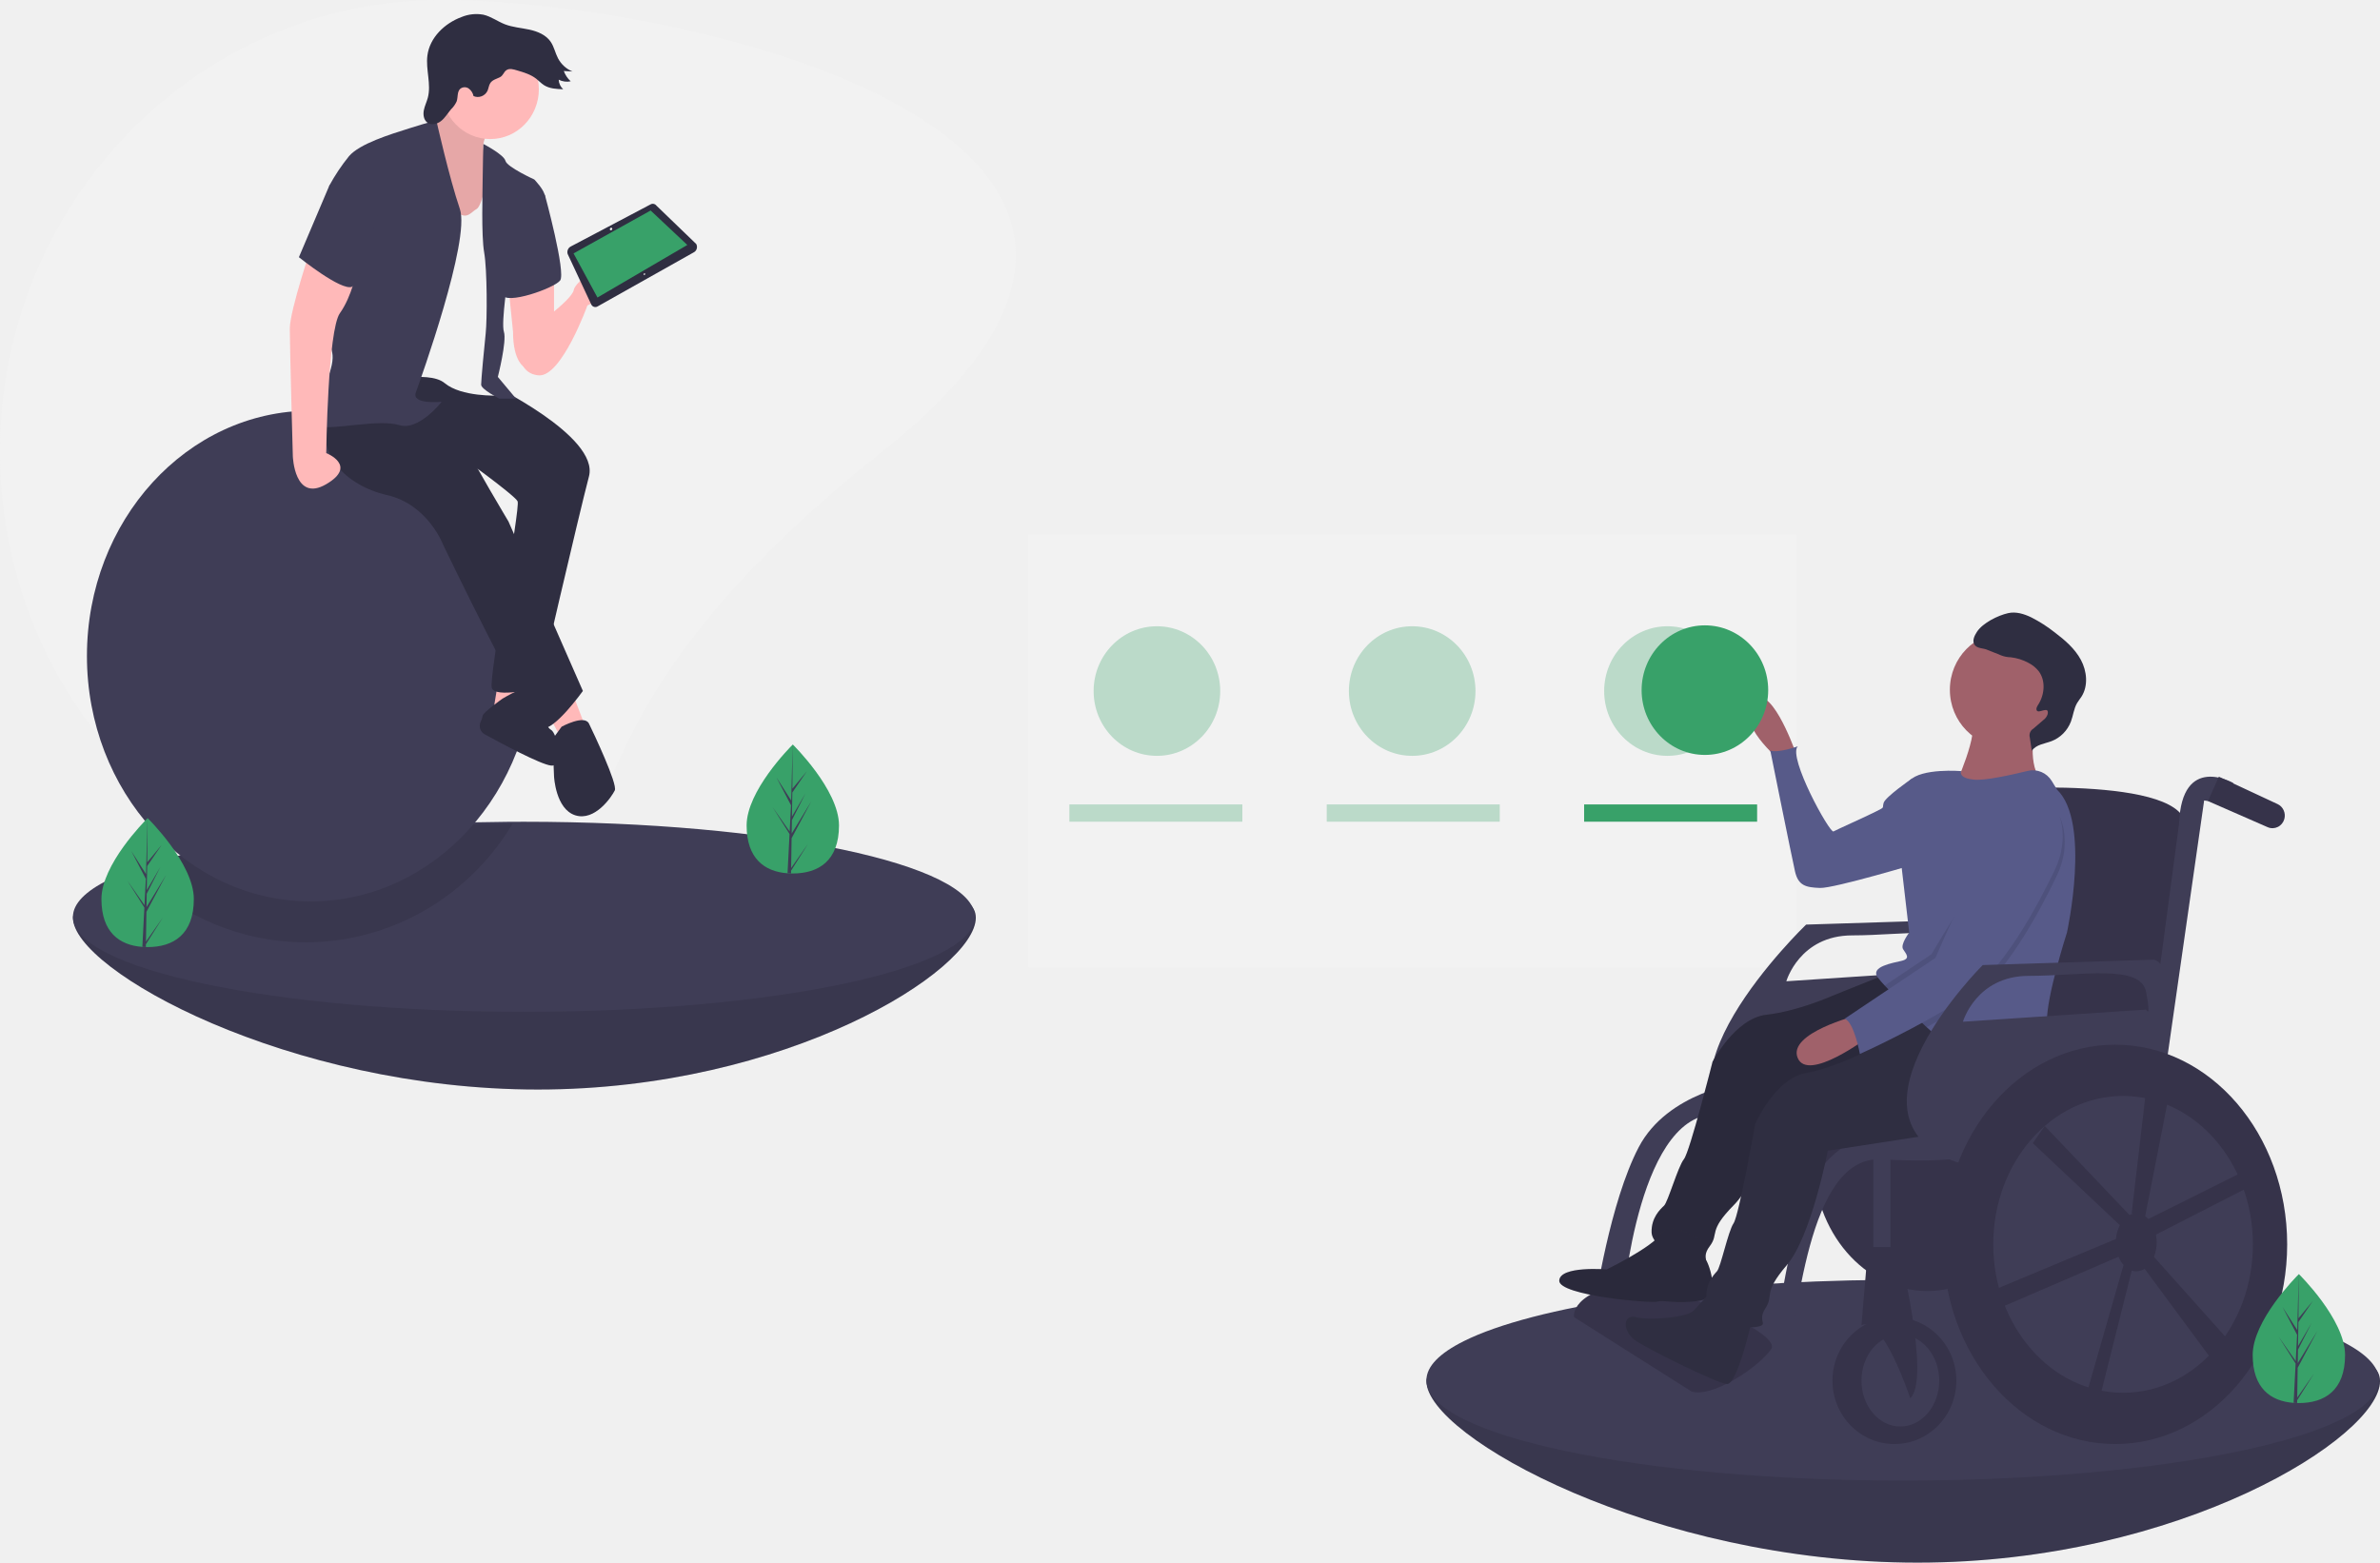
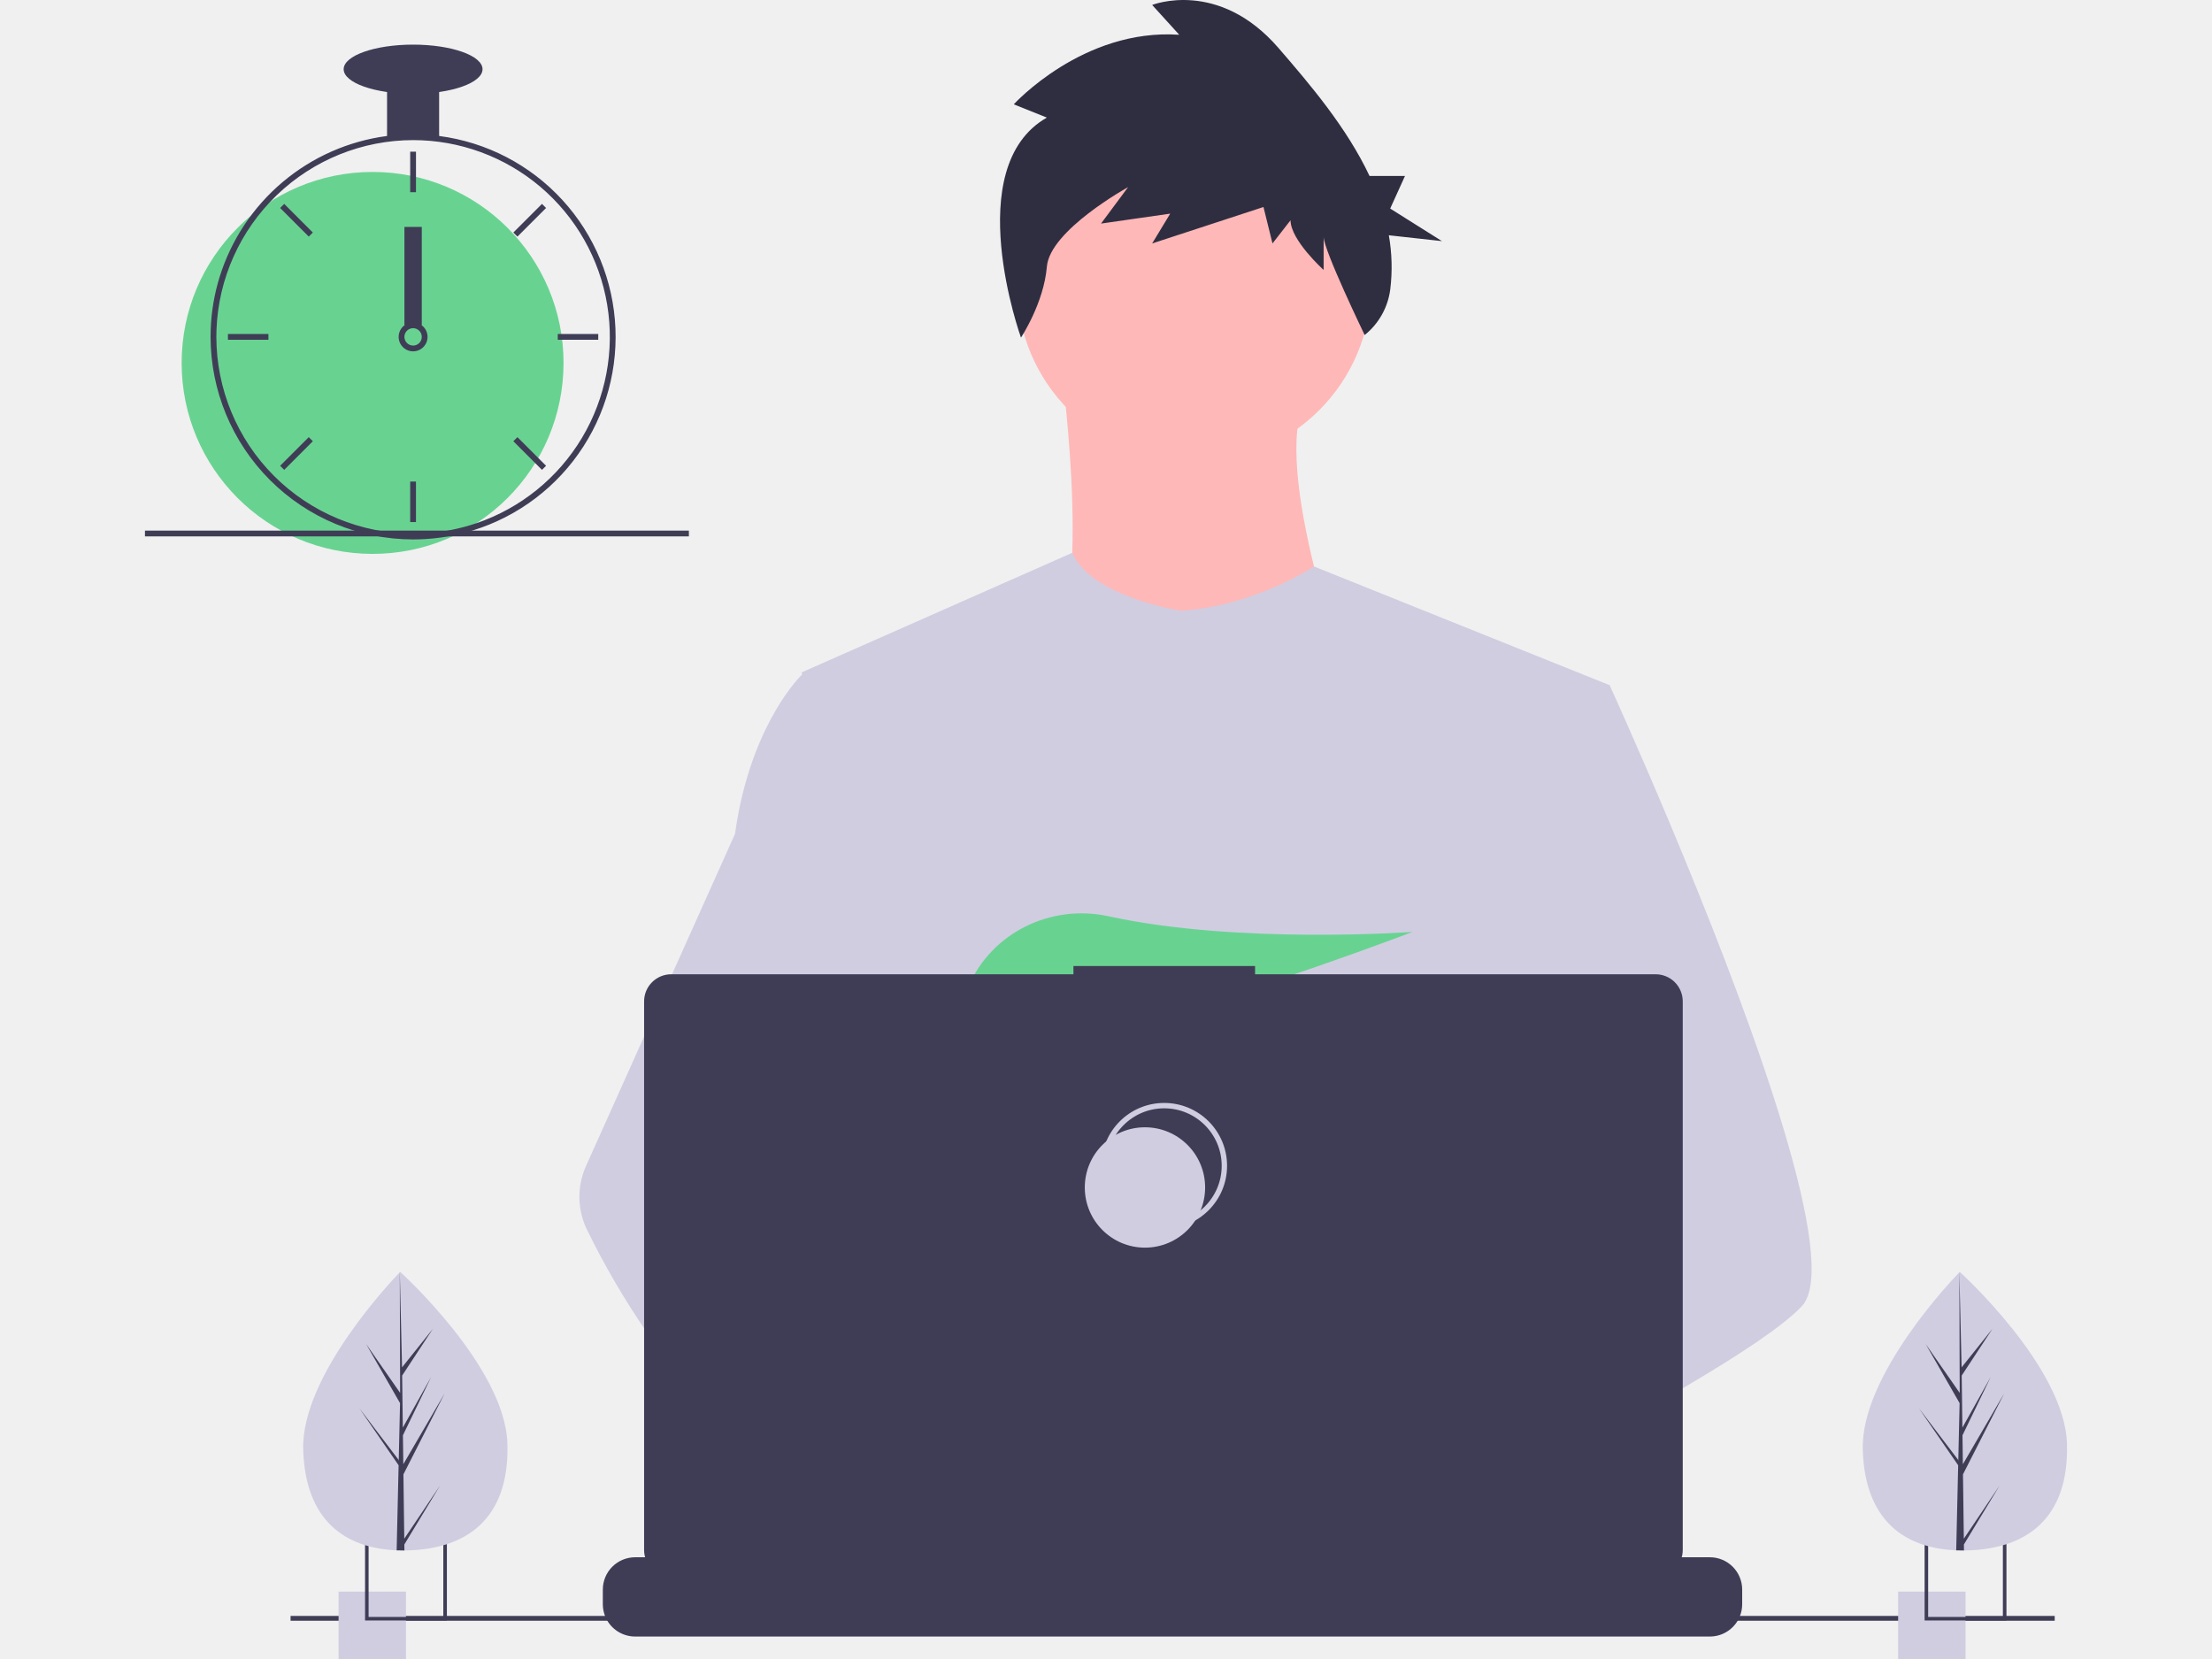
- <svg xmlns="http://www.w3.org/2000/svg" width="399" height="262" viewBox="0 0 399 262" fill="none">
-   <g clip-path="url(#clip0)">
-     <path d="M147.906 75.713C81.175 128.653 114.796 151.426 73.953 151.426C33.11 151.426 0 117.528 0 75.713C0 33.898 33.11 0 73.953 0C114.796 0 214.637 22.773 147.906 75.713Z" fill="#F2F2F2" />
-     <path d="M163.59 153.879C163.59 162.678 131.921 182.678 90.17 182.678C48.42 182.678 12.23 162.678 12.23 153.879C12.23 151.679 15.775 154.412 19.598 152.508C30.725 146.957 57.258 151.049 87.373 150.82C88.302 150.812 89.234 150.807 90.17 150.807C131.921 150.807 163.59 145.081 163.59 153.879Z" fill="#3F3D56" />
-     <path opacity="0.1" d="M163.59 153.879C163.59 162.678 131.921 182.678 90.17 182.678C48.42 182.678 12.23 162.678 12.23 153.879C12.23 151.679 15.775 154.412 19.598 152.508C30.725 146.957 57.258 151.049 87.373 150.82C88.302 150.812 89.234 150.807 90.17 150.807C131.921 150.807 163.59 145.081 163.59 153.879Z" fill="black" />
-     <path d="M163.422 153.715C163.422 162.513 129.577 169.65 87.826 169.65C46.075 169.65 12.23 162.513 12.23 153.715C12.23 151.514 14.343 149.421 18.165 147.517C29.293 141.966 54.914 138.021 85.029 137.793C85.958 137.784 86.89 137.78 87.826 137.78C129.577 137.78 163.422 144.916 163.422 153.715Z" fill="#3F3D56" />
-     <path opacity="0.1" d="M85.928 138.119C82.716 143.479 78.362 148.025 73.191 151.416C68.019 154.807 62.165 156.955 56.066 157.7C49.968 158.445 43.785 157.767 37.979 155.716C32.174 153.666 26.897 150.296 22.544 145.86C33.093 141.441 57.38 138.301 85.928 138.119Z" fill="black" />
-     <path d="M52.079 151.137C72.793 151.137 89.584 132.718 89.584 109.996C89.584 87.275 72.793 68.856 52.079 68.856C31.366 68.856 14.575 87.275 14.575 109.996C14.575 132.718 31.366 151.137 52.079 151.137Z" fill="#3F3D56" />
-     <path d="M92.882 46.253V55.897L88.045 61.632C88.045 61.632 86.008 60.85 86.008 55.637L85.244 48.078L92.882 46.253Z" fill="#FFB9B9" />
-     <path d="M88.045 55.897C88.045 55.897 95.937 50.424 96.192 48.599C96.447 46.775 107.649 38.434 105.866 43.647C104.084 48.86 98.483 51.206 98.483 51.206C98.483 51.206 94.155 63.196 90.336 62.935C86.517 62.674 86.517 57.722 88.045 55.897Z" fill="#FFB9B9" />
-     <path d="M83.462 114.544L82.698 119.236L86.772 118.194V114.544H83.462Z" fill="#FFB9B9" />
-     <path d="M84.226 117.151C84.226 117.151 88.934 114.295 89.126 115.593C89.318 116.89 91.355 121.843 92.373 122.364C93.391 122.885 94.664 128.62 92.373 128.359C90.598 128.157 84.089 124.672 81.244 123.11C80.894 122.917 80.629 122.594 80.505 122.207C80.38 121.82 80.406 121.399 80.576 121.03C80.742 120.714 80.858 120.372 80.916 120.018C80.916 119.497 84.226 117.151 84.226 117.151Z" fill="#2F2E41" />
-     <path d="M81.935 64.238C81.935 64.238 100.52 73.101 98.738 79.878C96.956 86.655 90.336 115.326 90.336 115.326C90.336 115.326 82.953 117.151 82.444 115.326C81.935 113.502 87.281 85.091 86.772 84.048C86.263 83.005 76.843 76.228 76.843 76.228L57.493 67.888L65.641 60.068L81.935 64.238Z" fill="#2F2E41" />
-     <path d="M95.937 116.108L98.229 122.104L94.155 123.928L91.609 119.236L95.937 116.108Z" fill="#FFB9B9" />
-     <path d="M82.189 21.491C82.189 21.491 79.898 24.619 81.68 26.183C83.462 27.747 82.189 33.481 82.189 33.481L79.898 39.998L70.733 38.173V27.486L71.242 22.273C71.242 22.273 75.824 17.842 76.334 14.453C76.843 11.065 82.189 21.491 82.189 21.491Z" fill="#FFB9B9" />
-     <path opacity="0.1" d="M82.189 21.491C82.189 21.491 79.898 24.619 81.68 26.183C83.462 27.747 82.189 33.481 82.189 33.481L79.898 39.998L70.733 38.173V27.486L71.242 22.273C71.242 22.273 75.824 17.842 76.334 14.453C76.843 11.065 82.189 21.491 82.189 21.491Z" fill="black" />
-     <path d="M66.913 62.153C66.913 62.153 78.879 75.707 78.879 76.228C78.879 76.75 85.244 87.436 85.244 87.436L97.719 115.848C97.719 115.848 92.882 122.625 90.845 122.103C88.809 121.582 74.297 91.346 74.297 91.346C74.297 91.346 71.751 84.569 64.877 83.005C58.003 81.442 52.656 75.968 55.202 69.712C57.748 63.456 66.913 62.153 66.913 62.153Z" fill="#2F2E41" />
-     <path d="M82.189 23.316C86.689 23.316 90.336 19.581 90.336 14.975C90.336 10.368 86.689 6.634 82.189 6.634C77.69 6.634 74.042 10.368 74.042 14.975C74.042 19.581 77.69 23.316 82.189 23.316Z" fill="#FFB9B9" />
-     <path d="M81.935 28.529C81.935 28.529 80.916 34.524 79.898 35.045C78.879 35.566 78.116 37.391 75.824 34.785C73.533 32.178 71.496 26.965 71.496 26.965L63.604 36.87L62.84 64.238C62.84 64.238 71.751 61.892 74.551 64.238C77.352 66.584 83.462 66.324 83.462 66.324L82.189 61.111L83.208 52.248L82.953 44.168L82.698 38.434L81.935 28.529Z" fill="#F2F2F2" />
-     <path d="M81.038 24.142C81.038 24.142 84.481 25.922 84.735 26.965C84.99 28.008 89.572 30.093 89.572 30.093C89.572 30.093 91.355 31.917 91.355 32.96C91.355 34.002 85.244 45.993 85.244 45.993C85.244 45.993 83.971 54.073 84.481 55.637C84.99 57.201 83.462 63.196 83.462 63.196L86.517 66.845H83.717C83.717 66.845 80.662 65.281 80.662 64.499C80.662 63.717 81.171 58.243 81.425 55.897C81.68 53.552 81.68 45.211 81.171 42.343C80.662 39.476 80.916 31.917 80.916 30.093C80.916 28.268 81.038 24.142 81.038 24.142Z" fill="#3F3D56" />
-     <path d="M73.151 20.184C73.151 20.184 72.005 20.448 68.696 21.491C65.386 22.534 60.294 24.098 58.512 26.183C57.261 27.725 56.153 29.383 55.202 31.135L56.221 49.902C56.221 49.902 54.184 53.812 54.438 55.897C54.693 57.983 56.73 58.243 55.202 62.674C53.675 67.106 50.62 71.015 53.42 71.537C56.221 72.058 63.604 70.233 66.913 71.276C70.223 72.319 74.042 67.366 74.042 67.366C74.042 67.366 68.95 67.888 69.714 65.802C70.478 63.717 78.879 40.258 77.097 35.045C75.315 29.832 73.151 20.184 73.151 20.184Z" fill="#3F3D56" />
-     <path d="M90.082 31.657L91.355 32.699C91.355 32.699 94.919 45.732 93.901 47.035C92.882 48.338 84.735 51.206 84.226 49.381C83.717 47.556 90.082 31.657 90.082 31.657Z" fill="#3F3D56" />
-     <path d="M52.402 40.779C52.402 40.779 48.583 51.987 48.583 55.115C48.583 58.243 49.092 76.489 49.092 76.489C49.092 76.489 49.346 84.309 54.693 81.181C60.039 78.053 54.693 75.968 54.693 75.968C54.693 75.968 54.948 55.376 56.984 52.509C59.021 49.642 59.785 45.471 59.785 45.471L52.402 40.779Z" fill="#FFB9B9" />
-     <path d="M94.155 121.843C94.155 121.843 97.974 119.758 98.738 121.321C99.502 122.885 103.575 131.487 103.066 132.53C102.557 133.572 99.756 137.743 96.447 136.7C93.137 135.657 92.882 130.184 92.882 130.184L92.628 123.928L94.155 121.843Z" fill="#2F2E41" />
-     <path d="M83.784 12.96C83.223 13.23 82.558 13.392 82.205 13.915C81.944 14.302 81.918 14.805 81.727 15.233C81.519 15.657 81.161 15.983 80.725 16.146C80.29 16.309 79.811 16.296 79.385 16.11C79.28 15.591 78.986 15.132 78.561 14.829C78.346 14.684 78.092 14.614 77.836 14.629C77.579 14.643 77.334 14.741 77.136 14.909C76.612 15.421 76.797 16.314 76.552 17.013C76.323 17.505 76.006 17.949 75.62 18.323C75.062 18.981 74.618 19.753 73.947 20.289C73.276 20.824 72.258 21.056 71.592 20.515C71.031 20.06 70.915 19.22 71.051 18.501C71.187 17.782 71.525 17.12 71.715 16.414C72.334 14.12 71.348 11.671 71.653 9.311C72.044 6.288 74.554 3.9 77.355 2.863C78.521 2.377 79.797 2.239 81.037 2.464C82.318 2.757 83.412 3.592 84.639 4.07C85.952 4.58 87.378 4.67 88.752 4.968C90.125 5.267 91.538 5.844 92.335 7.027C92.891 7.852 93.082 8.877 93.542 9.762C94.072 10.772 94.931 11.559 95.97 11.988L94.518 11.904C94.761 12.567 95.158 13.16 95.675 13.632C94.994 13.774 94.286 13.678 93.665 13.36C93.676 13.665 93.749 13.965 93.877 14.241C94.006 14.517 94.189 14.763 94.414 14.963C93.297 14.929 92.119 14.876 91.175 14.263C90.713 13.963 90.336 13.546 89.901 13.205C88.974 12.48 87.823 12.136 86.702 11.807C86.113 11.634 85.404 11.393 84.872 11.781C84.428 12.104 84.358 12.684 83.784 12.96Z" fill="#2F2E41" />
-     <path d="M59.021 28.007L55.202 31.135L50.11 43.125C50.11 43.125 57.239 48.86 59.021 48.078C60.803 47.296 63.858 33.481 63.858 33.481L59.021 28.007Z" fill="#3F3D56" />
-     <path d="M116.299 42.314L100.23 51.351C100.136 51.414 100.031 51.456 99.92 51.473C99.81 51.49 99.697 51.482 99.59 51.45C99.482 51.418 99.383 51.361 99.299 51.286C99.216 51.21 99.149 51.116 99.104 51.011L95.168 42.587C95.093 42.347 95.106 42.087 95.202 41.856C95.299 41.624 95.473 41.435 95.694 41.325L109.036 34.284C109.2 34.183 109.395 34.147 109.584 34.184C109.772 34.221 109.94 34.328 110.057 34.484L116.721 40.912C116.787 41.031 116.828 41.163 116.842 41.3C116.856 41.436 116.843 41.575 116.804 41.706C116.764 41.837 116.699 41.958 116.612 42.063C116.525 42.168 116.419 42.253 116.299 42.314V42.314Z" fill="#2F2E41" />
-     <path d="M115.227 41.07L100.162 49.885L96.153 42.488L109.076 35.293L115.227 41.07Z" fill="#38A169" />
-     <path d="M102.587 38.522C102.665 38.426 102.664 38.292 102.584 38.224C102.504 38.155 102.375 38.178 102.297 38.274C102.218 38.37 102.219 38.504 102.3 38.572C102.38 38.641 102.508 38.618 102.587 38.522Z" fill="#F2F2F2" />
-     <path d="M108.132 46.048C108.184 45.984 108.183 45.895 108.13 45.85C108.076 45.804 107.991 45.819 107.938 45.883C107.886 45.947 107.887 46.036 107.94 46.082C107.994 46.128 108.079 46.113 108.132 46.048Z" fill="#F2F2F2" />
-     <path d="M32.495 150.738C32.495 156.709 29.028 158.794 24.751 158.794C24.652 158.794 24.553 158.793 24.454 158.79C24.256 158.786 24.06 158.776 23.866 158.763C20.006 158.483 17.007 156.291 17.007 150.738C17.007 144.993 24.179 137.742 24.719 137.204L24.72 137.203C24.74 137.182 24.751 137.172 24.751 137.172C24.751 137.172 32.495 144.768 32.495 150.738Z" fill="#38A169" />
-     <path d="M24.469 157.88L27.301 153.829L24.462 158.326L24.454 158.79C24.256 158.786 24.06 158.776 23.866 158.763L24.171 152.789L24.169 152.743L24.174 152.735L24.203 152.17L21.356 147.662L24.212 151.747L24.219 151.866L24.449 147.353L22.012 142.695L24.479 146.561L24.719 137.204L24.72 137.172V137.203L24.68 144.582L27.106 141.656L24.67 145.217L24.606 149.258L26.871 145.38L24.596 149.853L24.561 152.1L27.849 146.701L24.548 152.883L24.469 157.88Z" fill="#3F3D56" />
-     <path d="M140.656 138.396C140.656 144.367 137.19 146.452 132.913 146.452C132.813 146.452 132.714 146.45 132.616 146.448C132.418 146.444 132.221 146.434 132.027 146.421C128.167 146.141 125.169 143.949 125.169 138.396C125.169 132.65 132.34 125.399 132.88 124.862L132.881 124.861C132.902 124.84 132.913 124.83 132.913 124.83C132.913 124.83 140.656 132.426 140.656 138.396Z" fill="#38A169" />
-     <path d="M132.63 145.538L135.463 141.487L132.623 145.983L132.616 146.448C132.418 146.444 132.221 146.434 132.027 146.421L132.332 140.447L132.33 140.401L132.335 140.393L132.364 139.828L129.518 135.32L132.373 139.405L132.38 139.524L132.61 135.011L130.173 130.353L132.64 134.219L132.88 124.862L132.881 124.83V124.861L132.841 132.24L135.267 129.314L132.831 132.875L132.767 136.916L135.033 133.038L132.758 137.511L132.722 139.758L136.01 134.359L132.709 140.541L132.63 145.538Z" fill="#3F3D56" />
-     <path d="M301.119 89.642H172.38V162.214H301.119V89.642Z" fill="#F2F2F2" />
-     <path opacity="0.3" d="M193.954 126.729C199.814 126.729 204.565 121.865 204.565 115.866C204.565 109.866 199.814 105.003 193.954 105.003C188.094 105.003 183.344 109.866 183.344 115.866C183.344 121.865 188.094 126.729 193.954 126.729Z" fill="#38A169" />
-     <path opacity="0.3" d="M236.75 126.729C242.609 126.729 247.36 121.865 247.36 115.866C247.36 109.866 242.609 105.003 236.75 105.003C230.89 105.003 226.139 109.866 226.139 115.866C226.139 121.865 230.89 126.729 236.75 126.729Z" fill="#38A169" />
-     <path opacity="0.3" d="M279.545 126.729C285.405 126.729 290.155 121.865 290.155 115.866C290.155 109.866 285.405 105.003 279.545 105.003C273.685 105.003 268.934 109.866 268.934 115.866C268.934 121.865 273.685 126.729 279.545 126.729Z" fill="#38A169" />
-     <path opacity="0.3" d="M208.278 134.876H179.277V137.772H208.278V134.876Z" fill="#38A169" />
-     <path opacity="0.3" d="M251.427 134.876H222.425V137.772H251.427V134.876Z" fill="#38A169" />
-     <path d="M294.576 134.876H265.574V137.772H294.576V134.876Z" fill="#38A169" />
-     <path d="M399 231.584C399 240.877 365.552 262 321.456 262C277.359 262 239.137 240.877 239.137 231.584C239.137 229.259 242.881 232.146 246.918 230.135C258.67 224.272 286.694 228.594 318.501 228.353C319.482 228.344 320.467 228.339 321.456 228.339C365.552 228.339 399 222.291 399 231.584Z" fill="#3F3D56" />
-     <path opacity="0.1" d="M399 231.584C399 240.877 365.552 262 321.456 262C277.359 262 239.137 240.877 239.137 231.584C239.137 229.259 242.881 232.146 246.918 230.135C258.67 224.272 286.694 228.594 318.501 228.353C319.482 228.344 320.467 228.339 321.456 228.339C365.552 228.339 399 222.291 399 231.584Z" fill="black" />
-     <path d="M398.823 231.41C398.823 240.703 363.077 248.24 318.98 248.24C274.883 248.24 239.137 240.703 239.137 231.41C239.137 229.086 241.368 226.875 245.405 224.864C257.157 219.001 284.218 214.834 316.025 214.593C317.006 214.584 317.991 214.58 318.98 214.58C363.077 214.58 398.823 222.117 398.823 231.41Z" fill="#3F3D56" />
-     <path d="M323.116 216.464C333.672 216.464 342.229 206.529 342.229 194.272C342.229 182.016 333.672 172.08 323.116 172.08C312.56 172.08 304.003 182.016 304.003 194.272C304.003 206.529 312.56 216.464 323.116 216.464Z" fill="#36334A" />
-     <path d="M331.513 154.119L302.788 155.024C302.788 155.024 273.32 183.338 294.311 191.029C294.311 191.029 324.221 192.35 330.408 187.373C330.408 187.373 338.141 156.155 331.513 154.119ZM330.187 162.489L299.473 164.525C299.473 164.525 301.683 156.833 310.521 156.833C319.36 156.833 329.303 154.797 330.187 159.548C331.071 164.298 330.187 162.489 330.187 162.489Z" fill="#3F3D56" />
-     <path d="M360.9 171.99L323.116 170.633L331.955 132.402C331.955 132.402 367.308 129.687 366.424 138.962C365.54 148.237 360.9 171.99 360.9 171.99Z" fill="#36334A" />
-     <path d="M324.424 190.265C324.424 190.265 301.683 194.386 293.508 182.17C285.332 169.954 324.442 176.514 324.442 176.514L327.756 185.789L324.424 190.265Z" fill="#36334A" />
-     <path d="M317.592 242.118C323.328 242.118 327.977 237.357 327.977 231.485C327.977 225.613 323.328 220.853 317.592 220.853C311.857 220.853 307.207 225.613 307.207 231.485C307.207 237.357 311.857 242.118 317.592 242.118Z" fill="#36334A" />
-     <path d="M318.586 239.177C322.186 239.177 325.105 235.733 325.105 231.485C325.105 227.238 322.186 223.794 318.586 223.794C314.986 223.794 312.068 227.238 312.068 231.485C312.068 235.733 314.986 239.177 318.586 239.177Z" fill="#3F3D56" />
-     <path d="M374.379 131.271C374.379 131.271 365.761 126.294 365.319 138.057L358.028 192.802H361.121L369.518 134.211C369.518 134.211 373.716 134.89 374.379 134.89C375.042 134.89 374.379 131.271 374.379 131.271Z" fill="#3F3D56" />
-     <path d="M382.965 137.311C382.887 137.602 382.748 137.871 382.559 138.103C382.37 138.334 382.135 138.521 381.869 138.652C381.604 138.782 381.314 138.853 381.02 138.86C380.725 138.867 380.433 138.809 380.162 138.69L370.165 134.314L371.979 130.225L381.831 134.819C382.279 135.028 382.639 135.394 382.847 135.851C383.055 136.308 383.097 136.825 382.965 137.311V137.311Z" fill="#36334A" />
-     <path d="M322.232 188.956C322.232 188.956 306.323 187.147 301.904 202.756C297.485 218.365 297.927 230.354 294.17 229.449C290.414 228.545 282.46 225.377 282.46 225.377L283.122 230.128C283.122 230.128 297.043 237.367 299.253 229.676C301.462 221.984 302.788 193.707 315.383 194.386C327.977 195.064 330.187 193.707 330.187 193.707L322.232 188.956Z" fill="#3F3D56" />
-     <path d="M291.961 181.491C291.961 181.491 279.587 183.075 274.726 192.35C269.865 201.625 267.434 218.365 267.434 218.365H272.074C272.074 218.365 274.726 185.111 288.646 186.92L291.961 181.491Z" fill="#3F3D56" />
-     <path d="M283.564 233.295L263.899 220.853C263.899 220.853 262.794 216.329 275.389 214.519C275.389 214.519 299.201 223.045 296.907 226.247C294.612 229.449 286.879 234.426 283.564 233.295Z" fill="#36334A" />
-     <path d="M320.075 161.784C320.68 162.46 331.824 173.314 331.824 173.314C331.824 173.314 330.716 180.89 318.794 181.83L298.923 183.397C298.923 183.397 295.167 197.509 290.701 202.018C286.235 206.528 288.285 206.78 286.609 208.978C284.933 211.176 287.285 211.765 284.741 211.978C282.197 212.192 276.941 209.043 276.884 206.607C276.826 204.171 278.311 202.776 278.97 202.156C279.63 201.536 281.302 195.607 282.305 194.352C283.308 193.098 287.104 178.015 287.104 178.015C287.104 178.015 290.894 170.719 296.147 170.136C301.4 169.554 307.244 166.939 307.244 166.939" fill="#2F2E41" />
-     <path opacity="0.1" d="M320.075 161.784C320.68 162.46 331.824 173.314 331.824 173.314C331.824 173.314 330.716 180.89 318.794 181.83L298.923 183.397C298.923 183.397 295.167 197.509 290.701 202.018C286.235 206.528 288.285 206.78 286.609 208.978C284.933 211.176 287.285 211.765 284.741 211.978C282.197 212.192 276.941 209.043 276.884 206.607C276.826 204.171 278.311 202.776 278.97 202.156C279.63 201.536 281.302 195.607 282.305 194.352C283.308 193.098 287.104 178.015 287.104 178.015C287.104 178.015 290.894 170.719 296.147 170.136C301.4 169.554 307.244 166.939 307.244 166.939" fill="black" />
-     <path d="M300.799 125.557C300.799 125.557 296.618 113.924 293.755 117.631C290.893 121.338 298.361 127.425 298.361 127.425L300.799 125.557Z" fill="#A0616A" />
-     <path d="M322.828 131.63L320.447 130.599C320.447 130.599 316.077 133.623 315.789 134.604C315.501 135.586 316.125 135.242 314.408 136.106C312.691 136.97 308.002 139.061 307.378 139.404C306.755 139.748 299.696 126.963 301.384 125.127C301.384 125.127 298.225 126.293 296.787 125.851C296.787 125.851 300.377 143.675 300.924 146.09C301.47 148.505 302.746 148.79 305.124 148.879C307.502 148.967 321.945 144.629 321.945 144.629L322.828 131.63Z" fill="#575A89" />
-     <path d="M285.576 208.232C285.576 208.232 285.455 210.76 285.868 211.051C286.28 211.342 288.828 217.494 284.903 218.087C280.979 218.681 278.824 217.908 277.875 218.235C276.926 218.562 261.282 217.24 261.403 214.712C261.523 212.183 269.345 212.844 269.345 212.844C269.345 212.844 277.093 209.096 278.543 206.759C279.994 204.421 285.576 208.232 285.576 208.232Z" fill="#2F2E41" />
-     <path opacity="0.1" d="M285.576 208.232C285.576 208.232 285.455 210.76 285.868 211.051C286.28 211.342 288.828 217.494 284.903 218.087C280.979 218.681 278.824 217.908 277.875 218.235C276.926 218.562 261.282 217.24 261.403 214.712C261.523 212.183 269.345 212.844 269.345 212.844C269.345 212.844 277.093 209.096 278.543 206.759C279.994 204.421 285.576 208.232 285.576 208.232Z" fill="black" />
-     <path d="M293.648 221.551C293.648 221.551 291.269 232.164 289.523 232.055C287.778 231.947 275.457 225.808 273.941 224.592C271.994 223.031 272.071 220.272 274.305 220.852C276.54 221.431 282.859 220.911 283.933 219.743L286.696 216.739L293.648 221.551Z" fill="#2F2E41" />
-     <path d="M318.04 162.586C318.692 163.214 338.522 180.437 338.522 180.437C338.522 180.437 337.956 188.075 326.131 189.9L306.424 192.942C306.424 192.942 303.68 207.296 299.546 212.126C295.413 216.956 297.475 217.054 295.959 219.371C294.444 221.688 296.832 222.101 294.309 222.503C291.787 222.905 286.321 220.156 286.091 217.731C285.861 215.306 287.243 213.804 287.856 213.136C288.47 212.468 289.717 206.43 290.628 205.105C291.54 203.78 294.255 188.454 294.255 188.454C294.255 188.454 297.516 180.895 302.714 179.923C307.912 178.952 313.555 175.908 313.555 175.908" fill="#2F2E41" />
-     <path d="M336.294 125.274C341.487 125.274 345.696 120.964 345.696 115.648C345.696 110.331 341.487 106.021 336.294 106.021C331.101 106.021 326.891 110.331 326.891 115.648C326.891 120.964 331.101 125.274 336.294 125.274Z" fill="#A0616A" />
-     <path d="M341.222 121.657C341.222 121.657 339.812 127.538 341.96 130.552C344.108 133.566 327.594 132.131 327.594 132.131C327.594 132.131 332.064 122.589 330.415 120.37C328.765 118.151 341.222 121.657 341.222 121.657Z" fill="#A0616A" />
-     <path d="M320.114 130.903C318.119 133.073 318.799 145.375 318.799 145.375L320.074 156.361C320.074 156.361 318.549 158.354 319.047 159.15C319.546 159.945 320.361 160.73 318.788 161.103C317.215 161.476 313.59 162.075 314.751 163.823C315.13 164.318 315.535 164.791 315.966 165.239C316.336 165.64 316.775 166.105 317.274 166.623C318.44 167.829 319.924 169.312 321.569 170.876C322.035 171.322 322.513 171.772 323.003 172.226C329.281 178.041 337.089 184.196 338.704 181.242C341.409 176.294 343.289 175.587 343.164 171.375C343.04 167.163 346.522 156.354 346.522 156.354C346.522 156.354 350.571 137.907 344.865 132.408L343.973 130.947C343.559 130.268 342.947 129.739 342.223 129.436C341.499 129.133 340.701 129.07 339.94 129.257C337.156 129.939 332.887 130.88 331.037 130.728C328.179 130.492 328.806 129.289 328.806 129.289C328.806 129.289 322.109 128.734 320.114 130.903Z" fill="#575A89" />
-     <path d="M311.298 170.253C311.298 170.253 299.665 173.207 301.372 177.37C303.078 181.533 313.148 173.925 313.148 173.925L311.298 170.253Z" fill="#A0616A" />
-     <path d="M341.497 119.17C341.266 118.882 341.495 118.463 341.696 118.153C342.776 116.493 342.982 114.131 341.794 112.551C341.326 111.962 340.741 111.482 340.077 111.144C339.145 110.638 338.128 110.319 337.08 110.202C336.522 110.194 335.97 110.082 335.451 109.874C335.123 109.703 333.576 109.149 333.244 108.987C332.514 108.632 331.498 108.785 331.03 108.11C330.583 107.464 331.001 106.579 331.435 105.925C332.426 104.432 334.931 103.196 336.651 102.804C337.956 102.507 339.319 102.925 340.528 103.508C341.923 104.217 343.246 105.064 344.478 106.038C346.17 107.322 347.837 108.744 348.853 110.633C349.87 112.521 350.114 114.981 348.966 116.788C348.727 117.165 348.435 117.505 348.211 117.891C347.665 118.833 347.566 119.972 347.18 120.994C346.893 121.741 346.456 122.418 345.897 122.982C345.339 123.545 344.671 123.982 343.938 124.265C342.762 124.71 341.315 124.833 340.621 125.902L340.296 123.674C340.212 123.393 340.224 123.091 340.331 122.818C340.437 122.545 340.632 122.318 340.883 122.174L342.549 120.738C342.881 120.507 343.133 120.174 343.269 119.788C343.629 118.249 341.883 119.648 341.497 119.17Z" fill="#2F2E41" />
-     <path opacity="0.1" d="M324.82 161.565L317.274 166.623C318.77 168.172 320.792 170.177 323.003 172.226C325.097 171.072 327.233 169.822 329.144 168.566C336.136 163.972 342.13 152.436 344.816 146.84C347.502 141.244 345.316 136.934 345.316 136.934C343.537 136.127 341.654 135.585 339.725 135.323C336.225 134.783 324.82 161.565 324.82 161.565Z" fill="black" />
-     <path opacity="0.1" d="M323.823 159.975L315.966 165.239C316.336 165.64 316.775 166.105 317.274 166.623C318.44 167.829 319.924 169.312 321.569 170.876C323.801 169.656 326.104 168.318 328.147 166.975C335.139 162.381 341.133 150.846 343.819 145.25C346.505 139.654 339.279 141.661 339.279 141.661C339.279 141.661 343.028 139.923 339.528 139.383C336.028 138.843 323.823 159.975 323.823 159.975Z" fill="black" />
-     <path d="M344.971 135.972C344.971 135.972 347.157 140.282 344.471 145.878C341.785 151.474 335.791 163.01 328.799 167.604C321.808 172.198 311.805 176.723 311.805 176.723C311.805 176.723 310.856 171.402 309.255 170.803L324.475 160.603C324.475 160.603 335.88 133.821 339.38 134.361C341.309 134.622 343.191 135.165 344.971 135.972Z" fill="#575A89" />
-     <path d="M314.057 192.802V219.27H316.929V192.349L314.057 192.802Z" fill="#3F3D56" />
-     <path d="M318.255 209.09C318.255 209.09 323.779 231.259 320.244 234.426C320.244 234.426 315.603 220.401 312.068 222.21L313.173 209.09H318.255Z" fill="#36334A" />
-     <path d="M361.121 160.905L332.396 161.81C332.396 161.81 306.986 187.147 327.977 194.838C327.977 194.838 353.83 199.136 360.016 194.159C360.016 194.159 367.75 162.941 361.121 160.905ZM359.795 169.275L329.082 171.311C329.082 171.311 331.292 163.62 340.13 163.62C348.968 163.62 358.912 161.584 359.795 166.334C360.679 171.085 359.795 169.275 359.795 169.275V169.275Z" fill="#3F3D56" />
-     <path d="M354.603 242.118C370.528 242.118 383.438 227.128 383.438 208.637C383.438 190.147 370.528 175.157 354.603 175.157C338.678 175.157 325.768 190.147 325.768 208.637C325.768 227.128 338.678 242.118 354.603 242.118Z" fill="#36334A" />
-     <path d="M355.929 233.521C367.949 233.521 377.693 222.38 377.693 208.637C377.693 194.894 367.949 183.753 355.929 183.753C343.908 183.753 334.164 194.894 334.164 208.637C334.164 222.38 343.908 233.521 355.929 233.521Z" fill="#3F3D56" />
-     <path d="M361.563 208.298C361.563 207.864 361.52 207.431 361.437 207.005L377.693 198.684L376.588 196.195L360.167 204.386C360.001 204.211 359.819 204.055 359.621 203.919L359.634 203.922L364.436 179.455L360.188 179.356L357.365 203.434L357.636 203.492C357.416 203.539 357.203 203.613 357.002 203.714L342.8 188.789L340.793 191.671L355.385 205.415C355.019 206.134 354.799 206.922 354.739 207.731L334.164 216.329L333.722 219.948L355.169 210.714C355.369 211.222 355.652 211.691 356.007 212.101L349.41 235.105H351.841L357.378 213.037C357.624 213.118 357.88 213.16 358.138 213.162C358.637 213.157 359.124 213.008 359.543 212.731L371.064 228.318L374.6 225.83L361.1 210.733C361.41 209.96 361.567 209.133 361.563 208.298Z" fill="#36334A" />
-     <path d="M285.823 126.576C291.683 126.576 296.433 121.712 296.433 115.713C296.433 109.713 291.683 104.85 285.823 104.85C279.963 104.85 275.212 109.713 275.212 115.713C275.212 121.712 279.963 126.576 285.823 126.576Z" fill="#38A169" />
-     <path d="M393.145 227.19C393.145 233.162 389.678 235.246 385.401 235.246C385.302 235.246 385.203 235.245 385.105 235.243C384.906 235.238 384.71 235.229 384.516 235.215C380.656 234.935 377.657 232.743 377.657 227.19C377.657 221.445 384.829 214.194 385.369 213.656L385.37 213.655C385.39 213.634 385.401 213.624 385.401 213.624C385.401 213.624 393.145 221.22 393.145 227.19Z" fill="#38A169" />
-     <path d="M385.119 234.333L387.951 230.281L385.112 234.778L385.105 235.243C384.906 235.238 384.71 235.229 384.516 235.215L384.821 229.242L384.819 229.195L384.824 229.187L384.853 228.622L382.006 224.115L384.862 228.199L384.869 228.319L385.099 223.805L382.662 219.148L385.129 223.014L385.369 213.656L385.37 213.624V213.655L385.33 221.034L387.756 218.109L385.32 221.67L385.256 225.711L387.521 221.832L385.246 226.305L385.211 228.552L388.499 223.154L385.198 229.336L385.119 234.333Z" fill="#3F3D56" />
-   </g>
-   <defs>
-     <clipPath id="clip0">
-       <rect width="399" height="262" fill="white" />
-     </clipPath>
-   </defs>
+ <svg xmlns="http://www.w3.org/2000/svg" width="400" height="300" viewBox="0 0 716 618" fill="none">
+   <path d="M390.82 172.106C427.231 172.106 456.748 142.585 456.748 106.169C456.748 69.753 427.231 40.232 390.82 40.232C354.409 40.232 324.892 69.753 324.892 106.169C324.892 142.585 354.409 172.106 390.82 172.106Z" fill="#FFB8B8" />
+   <path d="M341.613 139.138C341.613 139.138 354.035 232.788 334.925 243.299C315.816 253.811 448.627 254.767 448.627 254.767C448.627 254.767 419.007 173.54 432.384 148.694L341.613 139.138Z" fill="#FFB8B8" />
+   <path d="M545.607 255.24L534.561 305.543L511.206 411.968L510.507 417.796L502.447 485.27L497.086 530.094L493.491 560.204C471.633 571.439 455.791 579.196 455.791 579.196C455.791 579.196 454.429 572.363 452.232 563.621C436.892 568.22 408.508 575.851 384.454 577.375C393.213 587.14 397.238 596.313 391.779 603.083C375.3 623.491 307.271 580.738 283.477 564.795C282.923 568.612 282.713 572.472 282.849 576.326L264.64 562.32L266.442 530.094L269.482 475.568L273.301 407.189C272.097 404.261 271.087 401.257 270.28 398.195C264.703 378.361 257.934 338.756 252.743 305.543C248.566 278.814 245.428 256.227 244.764 251.421C244.675 250.793 244.63 250.47 244.63 250.47L345.428 205.924C352.591 222.539 386.041 227.534 386.041 227.534C413.753 225.624 435.476 211.008 435.476 211.008L545.607 255.24Z" fill="#D0CDE1" />
+   <path d="M463.439 560.088C463.439 560.088 459.171 561.549 452.232 563.62C436.892 568.22 408.508 575.851 384.454 577.375C363.744 578.702 346.243 575.51 343.043 561.997C341.671 556.187 343.617 551.408 347.857 547.481C360.516 535.743 393.581 531.538 419.804 530.094C427.21 529.691 434.059 529.502 439.761 529.431C449.444 529.305 455.791 529.502 455.791 529.502L455.944 530.094L463.439 560.088Z" fill="#A0616A" />
+   <path d="M335.974 43.799L323.648 38.863C323.648 38.863 349.422 10.483 385.282 12.951L375.196 1.846C375.196 1.846 399.85 -8.025 422.263 17.887C434.045 31.508 447.676 47.52 456.174 65.556H469.375L463.866 77.689L483.15 89.823L463.357 87.644C464.536 94.288 464.717 101.071 463.894 107.769C463.045 114.469 459.626 120.577 454.36 124.804C454.36 124.804 439.072 93.156 439.072 88.22V100.559C439.072 100.559 426.745 89.454 426.745 82.05L420.021 90.688L416.66 77.115L375.196 90.688L381.92 79.583L356.146 83.284L366.232 69.711C366.232 69.711 337.095 85.752 335.975 99.325C334.854 112.898 326.326 125.759 326.326 125.759C326.326 125.759 303.476 62.308 335.974 43.799Z" fill="#2F2E41" />
+   <path d="M617.267 486.499C610.552 493.779 593.912 504.746 573.74 516.617C566.236 521.029 558.248 525.575 550.098 530.094C530.652 540.881 510.292 551.569 493.491 560.204C471.633 571.439 455.791 579.196 455.791 579.196C455.791 579.196 454.429 572.363 452.232 563.62C449.292 551.919 444.863 536.792 440.245 530.094C440.084 529.861 439.923 529.646 439.761 529.431C438.417 527.664 437.063 526.633 435.727 526.633L502.447 485.27L531.28 467.391L510.507 417.796L484.454 355.586L500.179 305.543L515.985 255.24H545.607C545.607 255.24 555.415 276.653 567.957 306.512C569.831 310.977 571.768 315.631 573.74 320.437C599.542 383.203 631.71 470.852 617.267 486.499Z" fill="#D0CDE1" />
+   <path d="M391.779 603.083C375.3 623.491 307.271 580.738 283.477 564.795C278.295 561.325 275.211 559.128 275.211 559.128L296.979 530.094L303.873 520.904C303.873 520.904 310.041 524.176 319.159 529.503C319.491 529.7 319.822 529.897 320.163 530.094C328.026 534.712 337.897 540.747 347.857 547.481C361.601 556.779 375.497 567.387 384.454 577.375C393.213 587.14 397.239 596.313 391.779 603.083Z" fill="#A0616A" />
+   <path d="M319.159 529.503C316.726 529.493 314.296 529.691 311.897 530.094C291.286 533.636 285.207 552.296 283.477 564.795C282.923 568.612 282.713 572.472 282.849 576.326L264.64 562.32L258.006 557.218C242.039 551.65 227.811 541.76 215.474 530.094C204.772 519.795 195.172 508.409 186.83 496.12C178.52 484.008 171.113 471.3 164.667 458.101C162.869 454.418 161.902 450.384 161.835 446.286C161.769 442.187 162.604 438.124 164.282 434.385L186.83 384.127L219.787 310.672C220.029 308.924 220.295 307.214 220.584 305.543C227.12 268.063 244.63 251.421 244.63 251.421H258.006L266.953 305.543L278.07 372.784L270.28 398.195L252.277 456.882L269.482 475.568L319.159 529.503Z" fill="#D0CDE1" />
+   <path d="M334.298 372.838L345.733 386.181C349.982 385.37 354.419 384.418 358.988 383.349L355.704 372.838L363.735 382.208C412.145 370.3 472.15 347.147 472.15 347.147C472.15 347.147 407.369 351.898 358.999 341.329C337.598 336.653 315.579 347.263 306.797 367.335C301.693 379.001 302.494 389.108 320.599 389.108C326.716 389.004 332.816 388.43 338.846 387.391L334.298 372.838Z" fill="#68D391" />
+   <path d="M594.988 592.143V597.586C594.991 599.08 594.714 600.561 594.172 601.953C593.931 602.573 593.64 603.173 593.302 603.746C592.234 605.54 590.718 607.025 588.902 608.056C587.087 609.088 585.035 609.629 582.947 609.628H182.598C180.511 609.629 178.459 609.088 176.643 608.056C174.828 607.025 173.312 605.54 172.243 603.746C171.905 603.173 171.614 602.573 171.374 601.953C170.831 600.561 170.555 599.08 170.558 597.586V592.143C170.557 590.562 170.868 588.996 171.473 587.535C172.078 586.073 172.965 584.746 174.083 583.627C175.202 582.509 176.529 581.622 177.99 581.017C179.451 580.412 181.017 580.101 182.598 580.101H205.675V577.564C205.675 577.498 205.688 577.432 205.713 577.371C205.738 577.31 205.775 577.255 205.822 577.208C205.869 577.162 205.924 577.125 205.985 577.1C206.046 577.074 206.111 577.061 206.177 577.062H218.218C218.284 577.061 218.349 577.074 218.41 577.1C218.471 577.125 218.526 577.162 218.573 577.208C218.62 577.255 218.657 577.31 218.682 577.371C218.707 577.432 218.72 577.498 218.72 577.564V580.101H226.242V577.564C226.242 577.498 226.254 577.432 226.28 577.371C226.305 577.31 226.342 577.255 226.388 577.208C226.435 577.162 226.49 577.125 226.551 577.1C226.612 577.074 226.678 577.061 226.744 577.062H238.784C238.85 577.061 238.916 577.074 238.977 577.1C239.037 577.125 239.093 577.162 239.139 577.208C239.186 577.255 239.223 577.31 239.248 577.371C239.274 577.432 239.286 577.498 239.286 577.564V580.101H246.817V577.564C246.817 577.498 246.83 577.432 246.855 577.371C246.88 577.31 246.917 577.255 246.964 577.208C247.011 577.162 247.066 577.125 247.127 577.1C247.188 577.074 247.253 577.061 247.319 577.062H259.36C259.426 577.061 259.491 577.074 259.552 577.1C259.613 577.125 259.668 577.162 259.715 577.208C259.762 577.255 259.799 577.31 259.824 577.371C259.849 577.432 259.862 577.498 259.862 577.564V580.101H267.384V577.564C267.384 577.498 267.397 577.432 267.422 577.371C267.447 577.31 267.484 577.255 267.531 577.208C267.577 577.162 267.633 577.125 267.694 577.1C267.755 577.074 267.82 577.061 267.886 577.062H279.926C279.992 577.061 280.058 577.074 280.119 577.1C280.18 577.125 280.235 577.162 280.282 577.208C280.328 577.255 280.365 577.31 280.39 577.371C280.416 577.432 280.429 577.498 280.428 577.564V580.101H287.95V577.564C287.95 577.498 287.963 577.432 287.988 577.371C288.014 577.31 288.051 577.255 288.097 577.208C288.144 577.162 288.199 577.125 288.26 577.1C288.321 577.074 288.387 577.061 288.452 577.062H300.493C300.559 577.061 300.624 577.074 300.685 577.1C300.746 577.125 300.802 577.162 300.848 577.208C300.895 577.255 300.932 577.31 300.957 577.371C300.982 577.432 300.995 577.498 300.995 577.564V580.101H308.526V577.564C308.526 577.498 308.539 577.432 308.564 577.371C308.589 577.31 308.626 577.255 308.673 577.208C308.719 577.162 308.775 577.125 308.836 577.1C308.897 577.074 308.962 577.061 309.028 577.062H321.069C321.135 577.061 321.2 577.074 321.261 577.1C321.322 577.125 321.377 577.162 321.424 577.208C321.47 577.255 321.507 577.31 321.533 577.371C321.558 577.432 321.571 577.498 321.571 577.564V580.101H329.093V577.564C329.092 577.498 329.105 577.432 329.131 577.371C329.156 577.31 329.193 577.255 329.239 577.208C329.286 577.162 329.341 577.125 329.402 577.1C329.463 577.074 329.529 577.061 329.595 577.062H423.91C423.976 577.061 424.042 577.074 424.103 577.1C424.164 577.125 424.219 577.162 424.266 577.208C424.312 577.255 424.349 577.31 424.375 577.371C424.4 577.432 424.413 577.498 424.413 577.564V580.101H431.943V577.564C431.943 577.498 431.956 577.432 431.981 577.371C432.007 577.31 432.044 577.255 432.09 577.208C432.137 577.162 432.192 577.125 432.253 577.1C432.314 577.074 432.38 577.061 432.445 577.062H444.486C444.619 577.063 444.746 577.116 444.84 577.21C444.934 577.304 444.987 577.431 444.988 577.564V580.101H452.51V577.564C452.51 577.498 452.523 577.432 452.548 577.371C452.573 577.31 452.61 577.255 452.657 577.208C452.704 577.162 452.759 577.125 452.82 577.1C452.881 577.074 452.946 577.061 453.012 577.062H465.053C465.119 577.061 465.184 577.074 465.245 577.1C465.306 577.125 465.361 577.162 465.408 577.208C465.455 577.255 465.492 577.31 465.517 577.371C465.542 577.432 465.555 577.498 465.555 577.564V580.101H473.077V577.564C473.077 577.498 473.09 577.432 473.115 577.371C473.14 577.31 473.177 577.255 473.224 577.208C473.27 577.162 473.326 577.125 473.386 577.1C473.447 577.074 473.513 577.061 473.579 577.062H485.619C485.685 577.061 485.751 577.074 485.812 577.1C485.872 577.125 485.928 577.162 485.975 577.208C486.021 577.255 486.058 577.31 486.083 577.371C486.109 577.432 486.121 577.498 486.121 577.564V580.101H493.652V577.564C493.652 577.498 493.665 577.432 493.69 577.371C493.715 577.31 493.752 577.255 493.799 577.208C493.846 577.162 493.901 577.125 493.962 577.1C494.023 577.074 494.088 577.061 494.154 577.062H506.195C506.327 577.063 506.452 577.117 506.545 577.211C506.637 577.305 506.689 577.432 506.688 577.564V580.101H514.219V577.564C514.219 577.498 514.232 577.432 514.257 577.371C514.282 577.31 514.319 577.255 514.366 577.208C514.412 577.162 514.468 577.125 514.529 577.1C514.59 577.074 514.655 577.061 514.721 577.062H526.761C526.827 577.061 526.893 577.074 526.954 577.1C527.015 577.125 527.07 577.162 527.117 577.208C527.163 577.255 527.2 577.31 527.225 577.371C527.251 577.432 527.264 577.498 527.264 577.564V580.101H534.785V577.564C534.785 577.498 534.798 577.432 534.823 577.371C534.849 577.31 534.886 577.255 534.932 577.208C534.979 577.162 535.034 577.125 535.095 577.1C535.156 577.074 535.222 577.061 535.287 577.062H547.328C547.394 577.061 547.459 577.074 547.52 577.1C547.581 577.125 547.637 577.162 547.683 577.208C547.73 577.255 547.767 577.31 547.792 577.371C547.817 577.432 547.83 577.498 547.83 577.564V580.101H582.947C584.529 580.101 586.095 580.412 587.556 581.017C589.017 581.622 590.344 582.509 591.462 583.627C592.58 584.746 593.467 586.073 594.072 587.535C594.677 588.996 594.988 590.562 594.988 592.143V592.143Z" fill="#3F3D56" />
+   <path d="M711.403 601.953H54.241V603.746H711.403V601.953Z" fill="#3F3D56" />
+   <path d="M562.752 362.93H413.53V359.854H345.867V362.93H196.029C193.352 362.93 190.785 363.994 188.892 365.887C186.999 367.78 185.935 370.348 185.935 373.025V577.385C185.935 580.062 186.999 582.63 188.892 584.523C190.785 586.416 193.352 587.48 196.029 587.48H562.752C565.429 587.48 567.997 586.416 569.89 584.523C571.783 582.63 572.846 580.062 572.846 577.385V373.025C572.846 371.699 572.585 370.387 572.078 369.162C571.57 367.937 570.827 366.824 569.89 365.887C568.952 364.949 567.84 364.206 566.615 363.698C565.39 363.191 564.078 362.93 562.752 362.93V362.93Z" fill="#3F3D56" />
+   <path d="M379.684 456.693C392.063 456.693 402.098 446.657 402.098 434.277C402.098 421.897 392.063 411.86 379.684 411.86C367.306 411.86 357.271 421.897 357.271 434.277C357.271 446.657 367.306 456.693 379.684 456.693Z" stroke="#D0CDE1" stroke-width="2" stroke-miterlimit="10" />
+   <path d="M372.512 464.764C384.891 464.764 394.925 454.727 394.925 442.347C394.925 429.967 384.891 419.93 372.512 419.93C360.133 419.93 350.098 429.967 350.098 442.347C350.098 454.727 360.133 464.764 372.512 464.764Z" fill="#D0CDE1" />
+   <path d="M97.226 592.894H72.123V618H97.226V592.894Z" fill="#D0CDE1" />
+   <path d="M81.989 573.167V603.654H112.471V573.167H81.989ZM111.144 602.327H83.306V574.494H111.144V602.327Z" fill="#3F3D56" />
+   <path d="M678.183 592.894H653.08V618H678.183V592.894Z" fill="#D0CDE1" />
+   <path d="M662.945 573.167V603.654H693.428V573.167H662.945ZM692.101 602.327H664.263V574.494H692.101V602.327Z" fill="#3F3D56" />
+   <path d="M84.795 206.334C124.08 206.334 155.926 174.483 155.926 135.192C155.926 95.902 124.08 64.051 84.795 64.051C45.51 64.051 13.663 95.902 13.663 135.192C13.663 174.483 45.51 206.334 84.795 206.334Z" fill="#68D391" />
+   <path d="M109.583 50.653C103.142 49.833 96.624 49.833 90.183 50.653C75.835 52.537 62.328 58.498 51.265 67.829C40.203 77.161 32.048 89.47 27.771 103.297C25.825 109.599 24.724 116.13 24.494 122.721C24.462 123.637 24.441 124.564 24.441 125.491C24.46 145.497 32.415 164.677 46.559 178.823C60.703 192.969 79.881 200.924 99.883 200.944C101.489 200.944 103.095 200.891 104.679 200.794C108.398 200.56 112.094 200.049 115.737 199.263C133.132 195.522 148.645 185.753 159.536 171.682C170.428 157.612 175.998 140.144 175.261 122.365C174.525 104.585 167.53 87.638 155.513 74.516C143.495 61.394 127.227 52.942 109.583 50.653H109.583ZM123.497 194.887H123.486C117.41 196.96 111.086 198.218 104.679 198.627C103.095 198.735 101.489 198.789 99.883 198.789C80.454 198.765 61.826 191.035 48.087 177.294C34.349 163.553 26.62 144.924 26.596 125.491C26.596 124.564 26.617 123.637 26.65 122.721C27.391 103.783 35.428 85.866 49.078 72.72C62.728 59.574 80.933 52.219 99.883 52.194C117.246 52.195 134.044 58.361 147.286 69.593C160.527 80.825 169.352 96.394 172.187 113.526C175.022 130.658 171.684 148.241 162.767 163.141C153.85 178.041 139.933 189.291 123.497 194.887H123.497Z" fill="#3F3D56" />
+   <path d="M100.961 56.505H98.805V71.596H100.961V56.505Z" fill="#3F3D56" />
+   <path d="M51.872 75.949L50.348 77.473L61.017 88.144L62.541 86.619L51.872 75.949Z" fill="#3F3D56" />
+   <path d="M30.907 124.413V126.569H45.995V124.413H30.907Z" fill="#3F3D56" />
+   <path d="M50.348 173.509L51.872 175.034L62.541 164.363L61.017 162.839L50.348 173.509Z" fill="#3F3D56" />
+   <path d="M137.226 86.619L138.75 88.144L149.419 77.473L147.895 75.949L137.226 86.619Z" fill="#3F3D56" />
+   <path d="M153.771 124.413V126.569H168.859V124.413H153.771Z" fill="#3F3D56" />
+   <path d="M138.75 162.839L137.226 164.363L147.895 175.034L149.419 173.509L138.75 162.839Z" fill="#3F3D56" />
+   <path d="M100.961 179.386H98.805V194.477H100.961V179.386Z" fill="#3F3D56" />
+   <path d="M103.116 121.18C102.184 120.48 101.049 120.102 99.883 120.102C98.717 120.102 97.583 120.48 96.65 121.18C96.011 121.665 95.486 122.283 95.109 122.99C94.631 123.902 94.425 124.931 94.514 125.957C94.602 126.982 94.983 127.96 95.61 128.776C96.237 129.592 97.085 130.211 98.052 130.561C99.02 130.911 100.068 130.976 101.071 130.749C102.075 130.522 102.993 130.012 103.716 129.28C104.439 128.548 104.938 127.624 105.153 126.618C105.368 125.612 105.291 124.565 104.93 123.601C104.569 122.637 103.94 121.797 103.117 121.18H103.116ZM99.883 128.725C99.026 128.722 98.206 128.381 97.6 127.775C96.994 127.169 96.653 126.348 96.65 125.491C96.654 124.837 96.853 124.199 97.221 123.659C97.537 123.201 97.965 122.833 98.465 122.59C98.965 122.346 99.519 122.236 100.074 122.27C100.628 122.303 101.165 122.479 101.632 122.781C102.099 123.082 102.48 123.499 102.739 123.991C102.997 124.484 103.124 125.034 103.108 125.59C103.092 126.145 102.932 126.687 102.645 127.163C102.358 127.639 101.953 128.033 101.469 128.307C100.985 128.58 100.439 128.724 99.883 128.725V128.725Z" fill="#3F3D56" />
+   <path d="M109.583 31.714H90.183V51.116H109.583V31.714Z" fill="#3F3D56" />
+   <path d="M99.883 34.947C114.169 34.947 125.749 30.845 125.749 25.785C125.749 20.725 114.169 16.623 99.883 16.623C85.598 16.623 74.017 20.725 74.017 25.785C74.017 30.845 85.598 34.947 99.883 34.947Z" fill="#3F3D56" />
+   <path d="M103.116 84.531H96.65V121.18H103.116V84.531Z" fill="#3F3D56" />
+   <path d="M202.618 197.66H0V199.816H202.618V197.66Z" fill="#3F3D56" />
+   <path d="M135.013 537.777C135.85 566.425 119.113 576.924 98.109 577.538C97.621 577.552 97.135 577.561 96.651 577.564C95.677 577.571 94.713 577.555 93.758 577.515C74.762 576.727 59.725 566.642 58.947 539.999C58.142 512.427 92.36 476.602 94.927 473.952L94.932 473.95C95.029 473.849 95.079 473.798 95.079 473.798C95.079 473.798 134.177 509.131 135.013 537.777Z" fill="#D0CDE1" />
+   <path d="M96.596 573.196L109.939 553.352L96.624 575.331L96.651 577.564C95.677 577.571 94.713 577.555 93.758 577.515L94.419 548.811L94.401 548.59L94.426 548.547L94.489 545.835L79.877 524.617L94.472 543.805L94.524 544.378L95.023 522.691L82.403 500.694L95.059 518.882L94.927 473.952L94.928 473.802L94.932 473.95L95.77 509.36L107.272 494.976L95.807 512.411L96.058 531.809L106.643 512.877L96.097 534.661L96.237 545.447L111.63 519.075L96.284 549.21L96.596 573.196Z" fill="#3F3D56" />
+   <path d="M715.97 537.777C716.806 566.425 700.07 576.924 679.066 577.538C678.578 577.552 678.092 577.561 677.608 577.564C676.634 577.571 675.67 577.555 674.715 577.515C655.719 576.727 640.682 566.642 639.904 539.999C639.099 512.427 673.317 476.602 675.884 473.952L675.889 473.95C675.986 473.849 676.036 473.798 676.036 473.798C676.036 473.798 715.133 509.131 715.97 537.777Z" fill="#D0CDE1" />
+   <path d="M677.553 573.196L690.896 553.352L677.581 575.331L677.608 577.564C676.634 577.571 675.67 577.555 674.715 577.515L675.376 548.811L675.358 548.59L675.383 548.547L675.446 545.835L660.834 524.617L675.429 543.805L675.481 544.378L675.98 522.691L663.36 500.694L676.016 518.882L675.884 473.952L675.885 473.802L675.889 473.95L676.727 509.36L688.229 494.976L676.764 512.411L677.015 531.809L687.6 512.877L677.054 534.661L677.194 545.447L692.586 519.075L677.241 549.21L677.553 573.196Z" fill="#3F3D56" />
</svg>
